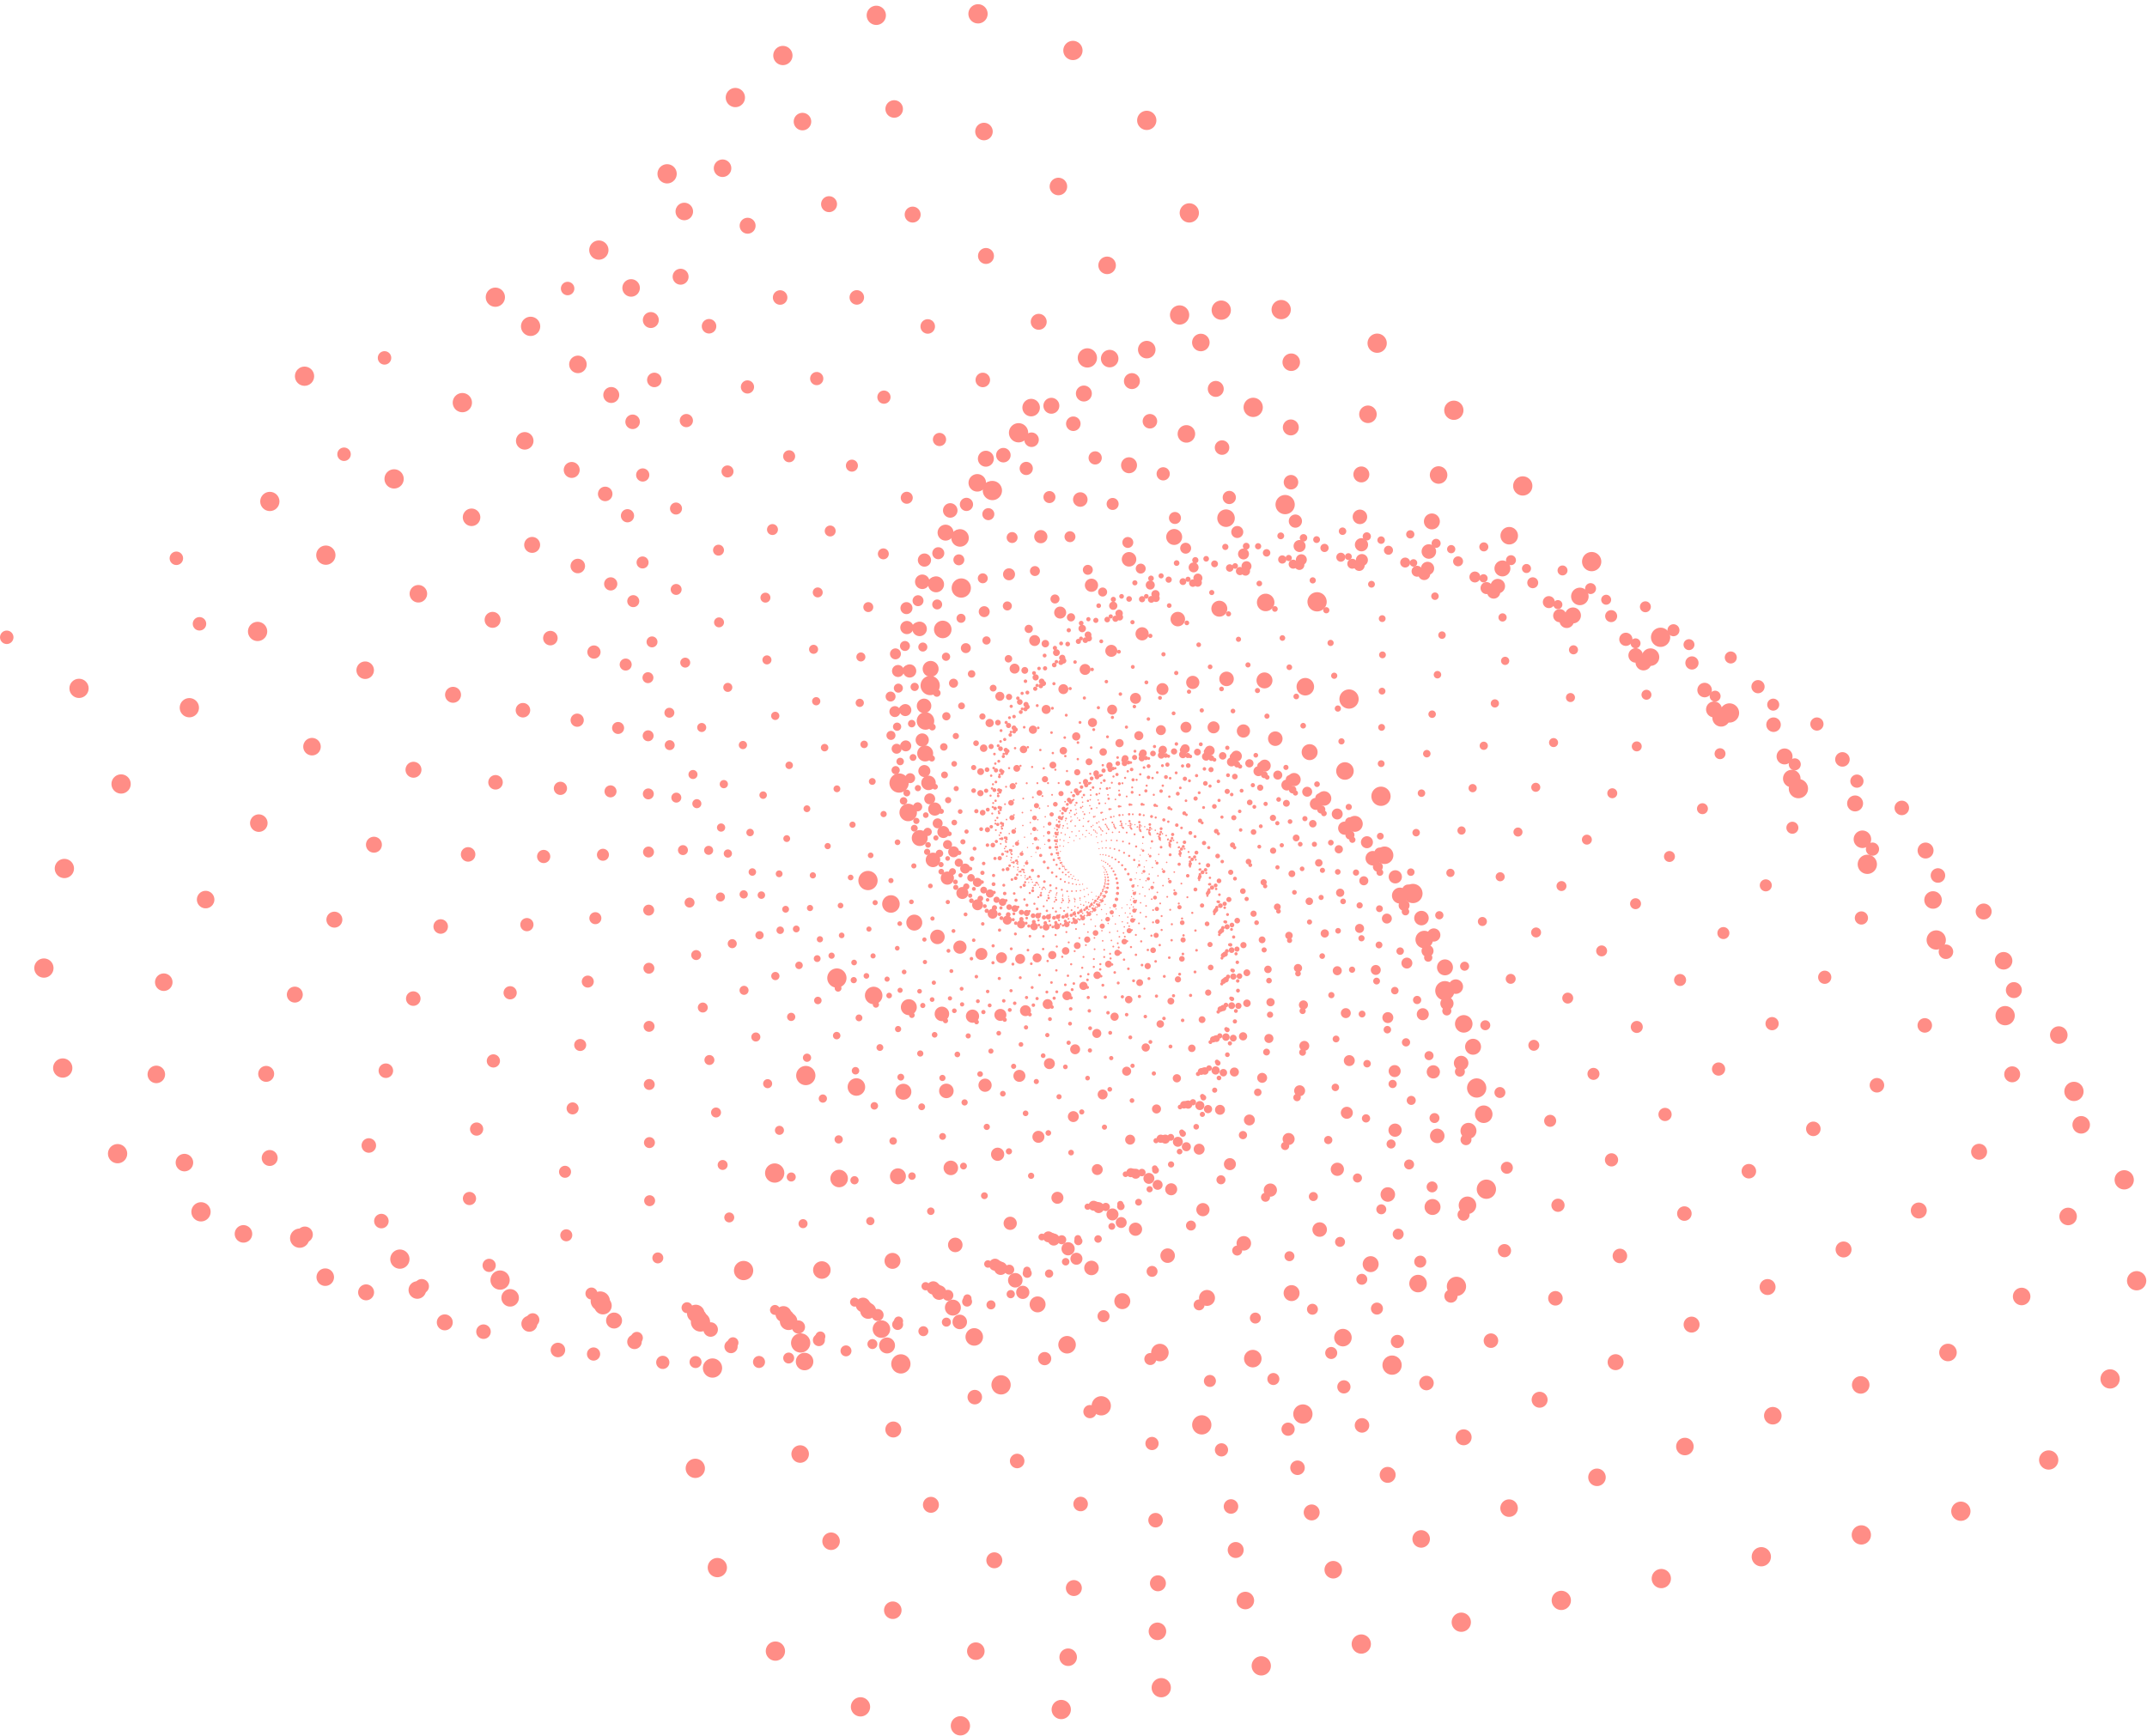
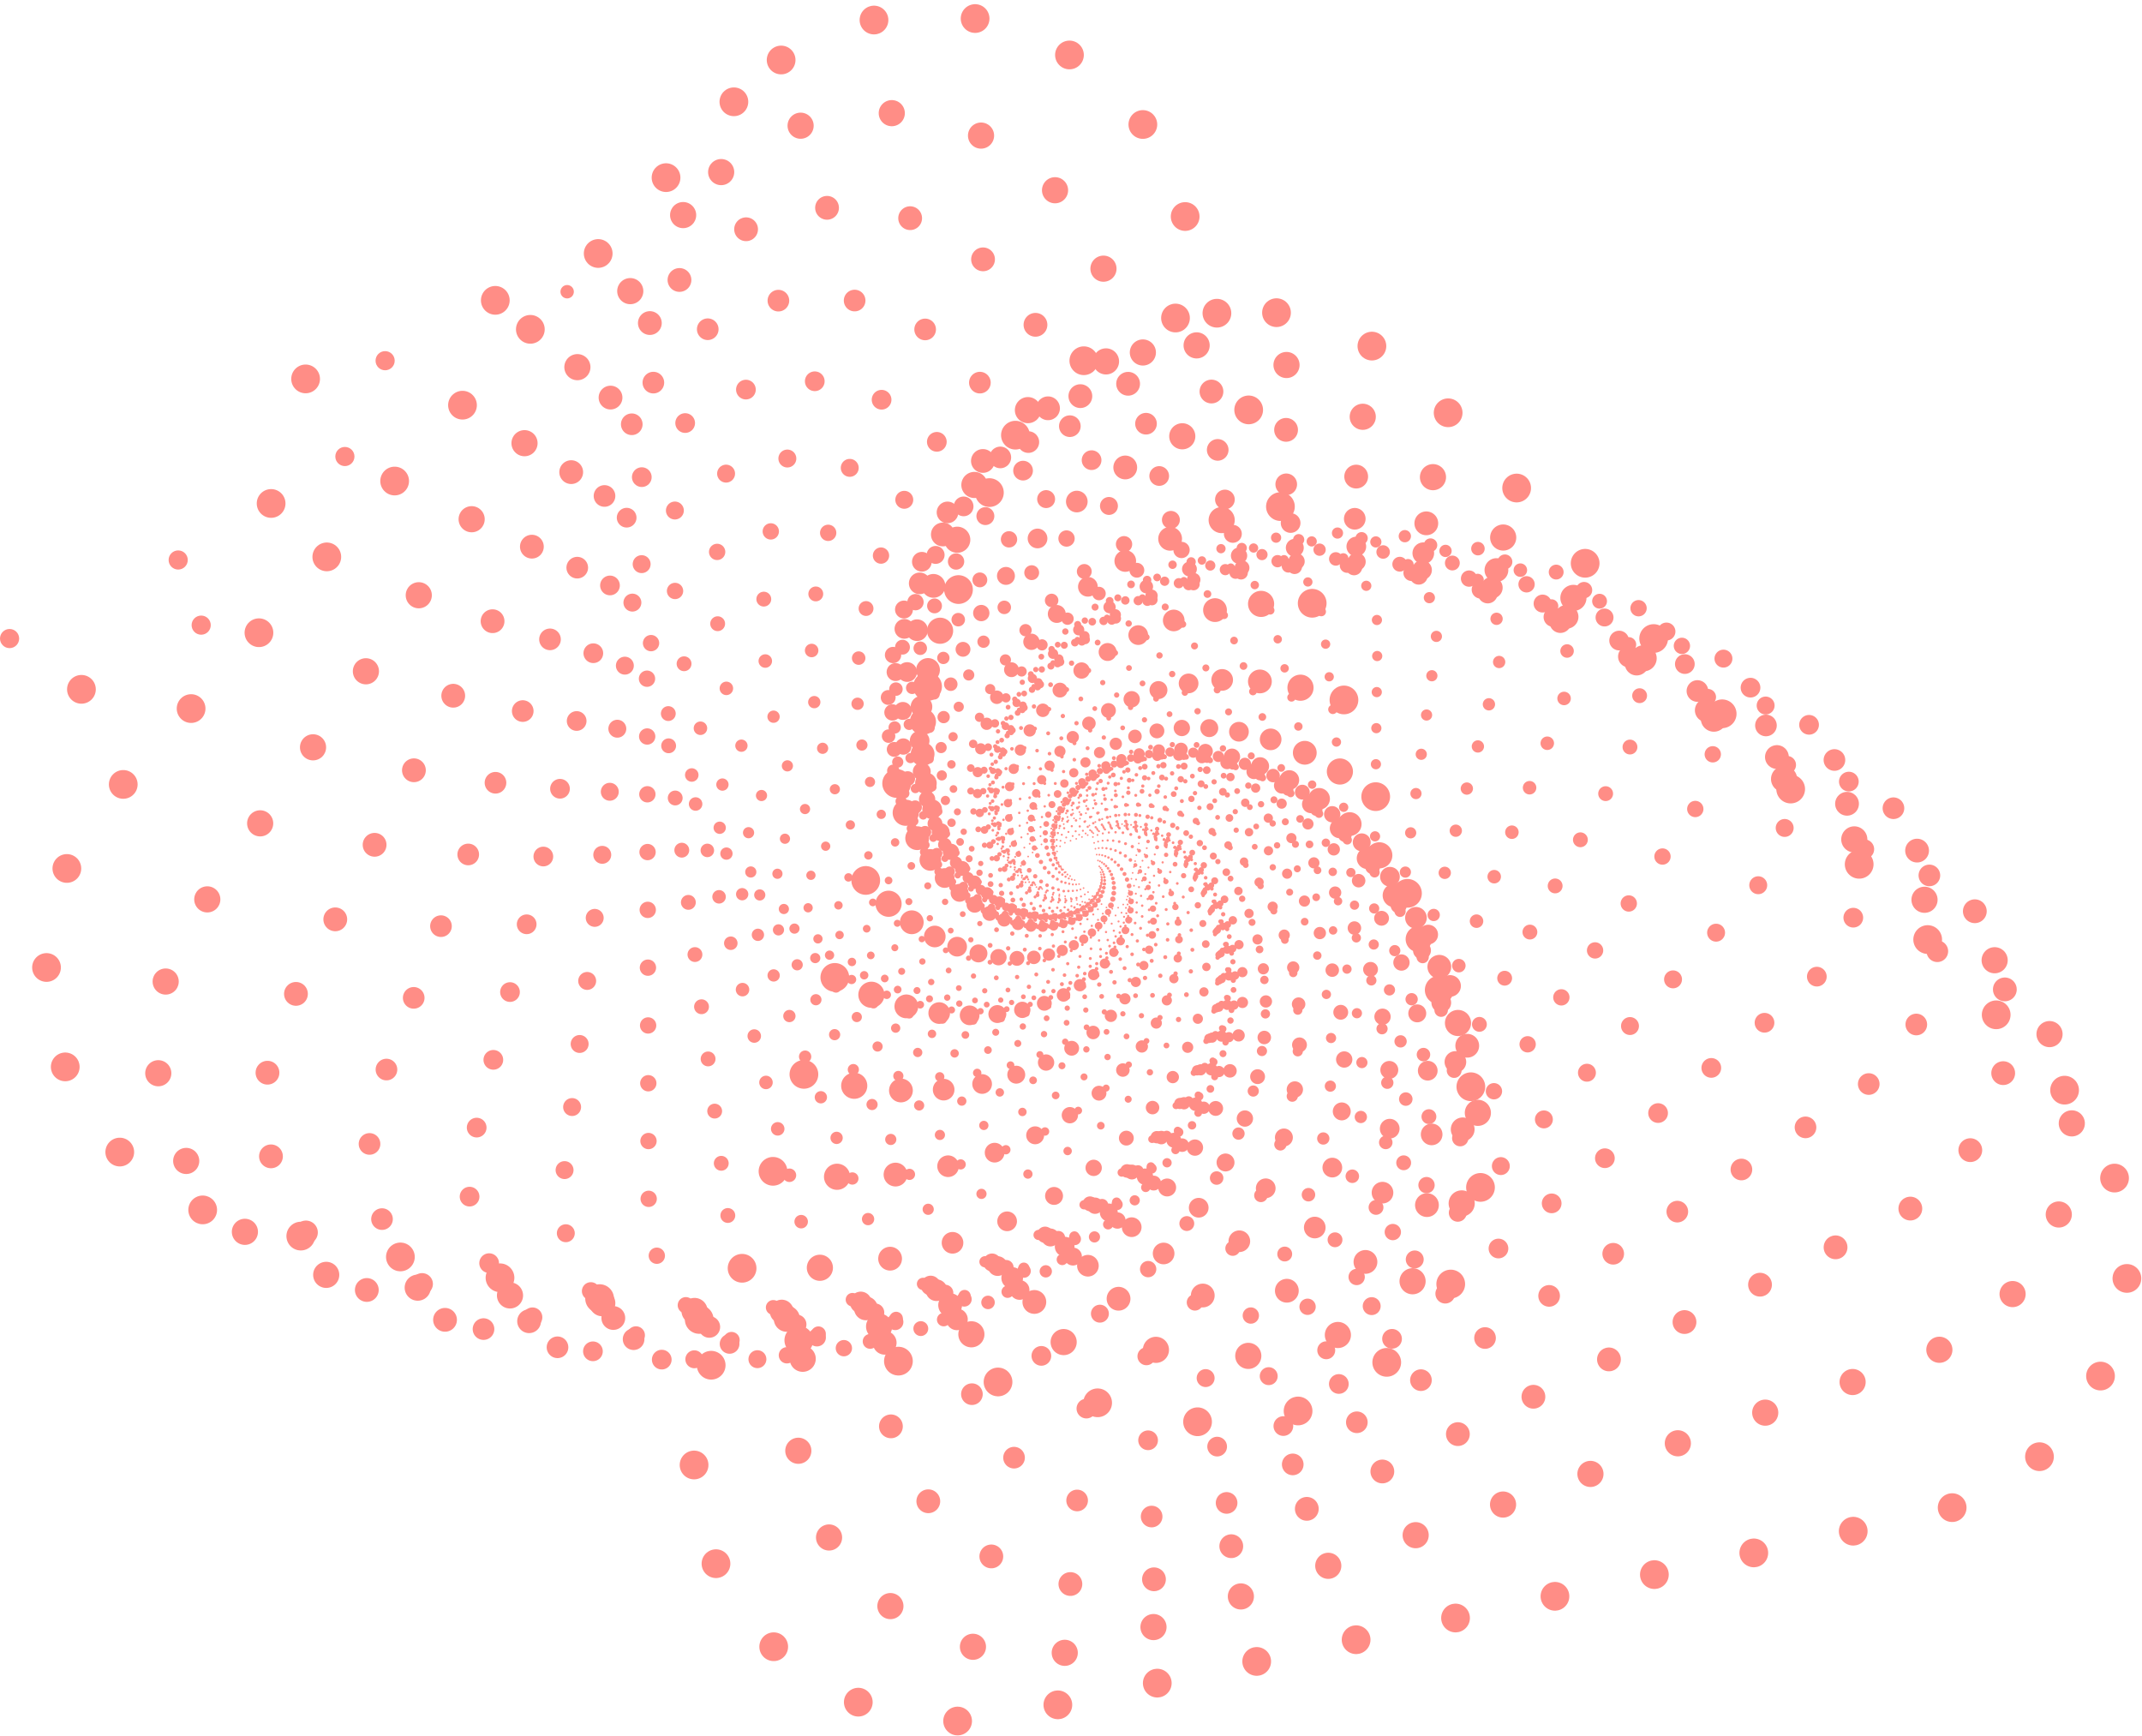
- <svg xmlns="http://www.w3.org/2000/svg" id="Layer_2" viewBox="0 0 1113.92 900.66">
+ <svg xmlns="http://www.w3.org/2000/svg" id="Layer_2" viewBox="0 0 1117.92 905.66">
  <defs>
    <style>
      .cls-1 {
-         stroke-dasharray: 0 17.13;
-         stroke-width: 3.22px;
+         stroke-dasharray: 0 33.14;
+         stroke-width: 9.36px;
      }

      .cls-1, .cls-2, .cls-3, .cls-4, .cls-5, .cls-6, .cls-7, .cls-8, .cls-9, .cls-10, .cls-11, .cls-12, .cls-13, .cls-14, .cls-15, .cls-16, .cls-17, .cls-18, .cls-19, .cls-20, .cls-21, .cls-22, .cls-23, .cls-24, .cls-25, .cls-26, .cls-27, .cls-28, .cls-29, .cls-30, .cls-31 {
        fill: none;
        stroke: #ff8d86;
        stroke-linecap: round;
        stroke-linejoin: round;
      }

      .cls-2 {
+         stroke-dasharray: 0 17.13;
+         stroke-width: 4.84px;
+       }
+ 
+       .cls-3 {
+         stroke-dasharray: 0 8.05;
+         stroke-width: 2.27px;
+       }
+ 
+       .cls-4 {
+         stroke-dasharray: 0 11.75;
+         stroke-width: 3.32px;
+       }
+ 
+       .cls-5 {
+         stroke-dasharray: 0 53.11;
+         stroke-width: 15px;
+       }
+ 
+       .cls-6 {
+         stroke-dasharray: 0 4.57;
+         stroke-width: 1.29px;
+       }
+ 
+       .cls-7 {
+         stroke-dasharray: 0 15.59;
+         stroke-width: 4.4px;
+       }
+ 
+       .cls-8 {
+         stroke-dasharray: 0 43.98;
+         stroke-width: 12.42px;
+       }
+ 
+       .cls-9 {
+         stroke-dasharray: 0 9.73;
+         stroke-width: 2.75px;
+       }
+ 
+       .cls-10 {
+         stroke-dasharray: 0 8.85;
+         stroke-width: 2.5px;
+       }
+ 
+       .cls-11 {
+         stroke-dasharray: 0 48.33;
+         stroke-width: 13.65px;
+       }
+ 
+       .cls-12 {
+         stroke-dasharray: 0 4.16;
+         stroke-width: 1.18px;
+       }
+ 
+       .cls-13 {
+         stroke-dasharray: 0 36.42;
+         stroke-width: 10.29px;
+       }
+ 
+       .cls-14 {
        stroke-dasharray: 0 10.69;
-         stroke-width: 2.01px;
-       }
- 
-       .cls-3 {
-         stroke-dasharray: 0 33.14;
-         stroke-width: 6.24px;
-       }
- 
-       .cls-4 {
-         stroke-dasharray: 0 53.11;
-         stroke-width: 10px;
-       }
- 
-       .cls-5 {
-         stroke-dasharray: 0 4.57;
-         stroke-width: .86px;
-       }
- 
-       .cls-6 {
-         stroke-dasharray: 0 15.59;
-         stroke-width: 2.93px;
-       }
- 
-       .cls-7 {
-         stroke-dasharray: 0 43.98;
-         stroke-width: 8.28px;
-       }
- 
-       .cls-8 {
-         stroke-dasharray: 0 6.67;
-         stroke-width: 1.26px;
-       }
- 
-       .cls-9 {
-         stroke-dasharray: 0 48.33;
-         stroke-width: 9.1px;
-       }
- 
-       .cls-10 {
-         stroke-dasharray: 0 4.16;
-         stroke-width: .78px;
-       }
- 
-       .cls-11 {
-         stroke-dasharray: 0 36.42;
-         stroke-width: 6.86px;
-       }
- 
-       .cls-12 {
-         stroke-dasharray: 0 9.73;
-         stroke-width: 1.83px;
-       }
- 
-       .cls-13 {
+         stroke-width: 3.02px;
+       }
+ 
+       .cls-15 {
+         stroke-dasharray: 0 7.33;
+         stroke-width: 2.07px;
+       }
+ 
+       .cls-16 {
        stroke-dasharray: 0 14.18;
-         stroke-width: 2.67px;
-       }
- 
-       .cls-14 {
+         stroke-width: 4.01px;
+       }
+ 
+       .cls-17 {
        stroke-dasharray: 0 5.52;
-         stroke-width: 1.04px;
-       }
- 
-       .cls-15 {
-         stroke-dasharray: 0 8.05;
-         stroke-width: 1.52px;
-       }
- 
-       .cls-16 {
+         stroke-width: 1.56px;
+       }
+ 
+       .cls-18 {
        stroke-dasharray: 0 5.03;
-         stroke-width: .95px;
-       }
- 
-       .cls-17 {
-         stroke-dasharray: 0 7.33;
-         stroke-width: 1.38px;
-       }
- 
-       .cls-18 {
+         stroke-width: 1.42px;
+       }
+ 
+       .cls-19 {
+         stroke-dasharray: 0 12.91;
+         stroke-width: 3.65px;
+       }
+ 
+       .cls-20 {
        stroke-dasharray: 0 30.16;
-         stroke-width: 5.68px;
-       }
- 
-       .cls-19 {
+         stroke-width: 8.52px;
+       }
+ 
+       .cls-21 {
        stroke-dasharray: 0 3.79;
-         stroke-width: .71px;
-       }
- 
-       .cls-20 {
-         stroke-dasharray: 0 12.91;
-         stroke-width: 2.43px;
-       }
- 
-       .cls-21 {
+         stroke-width: 1.07px;
+       }
+ 
+       .cls-22 {
        stroke-dasharray: 0 27.45;
-         stroke-width: 5.17px;
+         stroke-width: 7.75px;
      }

      .cls-32 {
        fill: #ff8d86;
      }

-       .cls-22 {
-         stroke-dasharray: 0 8.85;
-         stroke-width: 1.67px;
-       }
- 
      .cls-23 {
        stroke-dasharray: 0 22.73;
-         stroke-width: 4.28px;
+         stroke-width: 6.42px;
      }

      .cls-24 {
+         stroke-dasharray: 0 40.03;
+         stroke-width: 11.3px;
+       }
+ 
+       .cls-25 {
+         stroke-dasharray: 0 3.14;
+         stroke-width: .89px;
+       }
+ 
+       .cls-26 {
        stroke-dasharray: 0 3.45;
-         stroke-width: .65px;
-       }
- 
-       .cls-25 {
-         stroke-dasharray: 0 40.03;
-         stroke-width: 7.54px;
-       }
- 
-       .cls-26 {
-         stroke-dasharray: 0 3.14;
-         stroke-width: .59px;
+         stroke-width: .97px;
      }

      .cls-27 {
+         stroke-dasharray: 0 6.07;
+         stroke-width: 1.71px;
+       }
+ 
+       .cls-28 {
        stroke-dasharray: 0 24.98;
-         stroke-width: 4.7px;
-       }
- 
-       .cls-28 {
-         stroke-dasharray: 0 6.07;
-         stroke-width: 1.14px;
+         stroke-width: 7.05px;
      }

      .cls-29 {
        stroke-dasharray: 0 20.68;
-         stroke-width: 3.89px;
+         stroke-width: 5.84px;
      }

      .cls-30 {
-         stroke-dasharray: 0 11.75;
-         stroke-width: 2.21px;
+         stroke-dasharray: 0 18.82;
+         stroke-width: 5.32px;
      }

      .cls-31 {
-         stroke-dasharray: 0 18.82;
-         stroke-width: 3.54px;
+         stroke-dasharray: 0 6.67;
+         stroke-width: 1.88px;
      }
    </style>
  </defs>
  <g id="high_good">
    <g>
      <g>
        <g>
-           <path class="cls-26" d="M587.07,465.33l5.87-28.07c1.27-6.08-4.52-11.26-10.42-9.32l-27.25,8.95c-5.9,1.94-7.5,9.54-2.86,13.69l21.38,19.12c4.63,4.14,12.01,1.72,13.29-4.36Z" />
-           <path class="cls-26" d="M574.23,458.84l-6.12-28.02c-1.33-6.07-8.73-8.43-13.32-4.25l-21.21,19.31c-4.6,4.18-2.94,11.77,2.98,13.66l27.32,8.71c5.92,1.89,11.67-3.34,10.34-9.41Z" />
-         </g>
-         <g>
-           <path class="cls-24" d="M586.99,469.53l10.16-29.83c2.2-6.47-3.42-12.89-10.12-11.57l-30.92,6.11c-6.7,1.32-9.45,9.41-4.96,14.55l20.75,23.72c4.5,5.14,12.87,3.48,15.08-2.98Z" />
-           <path class="cls-24" d="M573.85,460.73l-2.92-31.38c-.63-6.8-8.39-10.37-13.96-6.42l-25.72,18.22c-5.57,3.95-4.78,12.45,1.42,15.3l28.64,13.16c6.21,2.85,13.17-2.08,12.54-8.88Z" />
-         </g>
-         <g>
-           <path class="cls-19" d="M586.33,474.11l15.08-31.18c3.27-6.76-2-14.52-9.49-13.97l-34.54,2.53c-7.49.55-11.57,8.99-7.35,15.2l19.46,28.65c4.22,6.21,13.57,5.52,16.84-1.23Z" />
-           <path class="cls-19" d="M573.18,462.75l1.02-34.62c.22-7.5-7.76-12.43-14.37-8.87l-30.49,16.43c-6.61,3.56-6.88,12.94-.5,16.88l29.47,18.19c6.39,3.94,14.65-.51,14.87-8.01Z" />
-         </g>
-         <g>
-           <path class="cls-10" d="M585.01,479.01l20.63-31.99c4.47-6.93-.24-16.1-8.48-16.51l-38.01-1.87c-8.24-.41-13.83,8.26-10.06,15.6l17.39,33.86c3.77,7.34,14.07,7.84,18.54.91Z" />
-           <path class="cls-10" d="M572.19,464.86l5.75-37.62c1.25-8.15-6.8-14.6-14.49-11.6l-35.46,13.83c-7.68,3-9.24,13.19-2.8,18.34l29.71,23.79c6.44,5.16,16.04,1.41,17.29-6.75Z" />
-         </g>
-         <g>
-           <path class="cls-5" d="M582.91,484.18l26.78-32.12c5.8-6.96,1.89-17.6-7.04-19.14l-41.21-7.13c-8.93-1.55-16.19,7.16-13.06,15.66l14.43,39.25c3.13,8.51,14.29,10.44,20.09,3.48Z" />
-           <path class="cls-5" d="M570.82,467.02l11.31-40.27c2.45-8.73-5.46-16.83-14.25-14.59l-40.52,10.34c-8.78,2.24-11.85,13.15-5.51,19.63l29.22,29.93c6.33,6.49,17.31,3.68,19.76-5.04Z" />
-         </g>
-         <g>
-           <path class="cls-16" d="M579.92,489.53l33.51-31.45c7.26-6.82,4.42-18.94-5.11-21.82l-43.99-13.3c-9.53-2.88-18.61,5.64-16.34,15.34l10.48,44.75c2.27,9.7,14.19,13.3,21.45,6.48Z" />
-           <path class="cls-16" d="M569.03,469.21l17.73-42.4c3.84-9.19-3.71-19.09-13.58-17.82l-45.59,5.85c-9.88,1.27-14.68,12.75-8.64,20.68l27.86,36.55c6.04,7.92,18.39,6.34,22.23-2.85Z" />
-         </g>
-         <g>
-           <path class="cls-14" d="M575.95,494.97l40.76-29.82c8.83-6.46,7.36-20.06-2.65-24.48l-46.2-20.39c-10.01-4.42-21.06,3.66-19.88,14.54l5.44,50.21c1.18,10.88,13.7,16.41,22.53,9.94Z" />
-           <path class="cls-14" d="M566.79,471.35l25.01-43.88c5.42-9.51-1.49-21.32-12.43-21.26l-50.5.28c-10.94.06-17.72,11.95-12.2,21.39l25.49,43.6c5.52,9.45,19.21,9.37,24.63-.14Z" />
-         </g>
-         <g>
-           <path class="cls-28" d="M570.89,500.38l48.45-27.06c10.5-5.86,10.71-20.9.39-27.06l-47.66-28.43c-10.33-6.16-23.46,1.17-23.63,13.2l-.79,55.49c-.17,12.03,12.74,19.73,23.24,13.86Z" />
-           <path class="cls-28" d="M564.07,473.38l33.16-44.51c7.19-9.65,1.24-23.45-10.71-24.85l-55.12-6.46c-11.95-1.4-20.93,10.66-16.17,21.7l21.97,50.97c4.76,11.05,19.69,12.8,26.88,3.15Z" />
-         </g>
-         <g>
-           <path class="cls-8" d="M564.64,505.59l56.47-23.03c12.24-4.99,14.49-21.36,4.04-29.46l-48.18-37.39c-10.44-8.1-25.74-1.87-27.54,11.23l-8.29,60.42c-1.8,13.09,11.25,23.22,23.49,18.23Z" />
-           <path class="cls-8" d="M560.82,475.23l42.13-44.1c9.13-9.56,4.49-25.41-8.35-28.54l-59.26-14.43c-12.84-3.13-24.25,8.82-20.54,21.51l17.13,58.53c3.71,12.68,19.77,16.59,28.89,7.04Z" />
-         </g>
-         <g>
-           <path class="cls-17" d="M557.13,510.44l64.68-17.55c14.02-3.8,18.66-21.36,8.36-31.59l-47.54-47.24c-10.3-10.24-27.82-5.48-31.54,8.56l-17.14,64.79c-3.71,14.04,9.17,26.84,23.18,23.03Z" />
-           <path class="cls-17" d="M557.03,476.82l51.85-42.46c11.24-9.2,8.3-27.12-5.29-32.25l-62.7-23.67c-13.59-5.13-27.63,6.37-25.28,20.71l10.85,66.14c2.35,14.33,19.34,20.75,30.57,11.54Z" />
-         </g>
-         <g>
-           <path class="cls-15" d="M548.29,514.73l72.9-10.48c15.8-2.27,23.21-20.79,13.35-33.34l-45.53-57.89c-9.87-12.55-29.61-9.71-35.55,5.11l-27.37,68.38c-5.93,14.82,6.4,30.5,22.2,28.23Z" />
-           <path class="cls-15" d="M552.68,478.04l62.24-39.37c13.49-8.53,12.68-28.47-1.45-35.88l-65.22-34.22c-14.13-7.42-30.99,3.25-30.35,19.2l2.97,73.59c.64,15.95,18.31,25.22,31.8,16.69Z" />
-         </g>
-         <g>
-           <path class="cls-22" d="M538.07,518.22l80.92-1.67c17.54-.36,28.1-19.57,19.02-34.58l-41.91-69.24c-9.08-15-31-14.55-39.46.82l-39.01,70.91c-8.45,15.37,2.9,34.12,20.43,33.76Z" />
-           <path class="cls-22" d="M547.78,478.79l73.16-34.61c15.86-7.5,17.65-29.35,3.22-39.33l-66.55-46.06c-14.42-9.98-34.24-.61-35.67,16.87l-6.61,80.66c-1.43,17.48,16.6,29.96,32.45,22.46Z" />
-         </g>
-         <g>
-           <path class="cls-12" d="M526.46,520.66l88.48,9.01c19.17,1.95,33.27-17.58,25.38-35.17l-36.44-81.13c-7.9-17.58-31.86-20.02-43.14-4.39l-52.04,72.12c-11.28,15.63-1.41,37.61,17.77,39.56Z" />
-           <path class="cls-12" d="M542.33,478.95l84.43-27.95c18.3-6.06,23.18-29.65,8.78-42.47l-66.42-59.15c-14.39-12.82-37.27-5.25-41.17,13.63l-18.01,87.09c-3.9,18.87,14.09,34.9,32.39,28.84Z" />
-         </g>
-         <g>
-           <path class="cls-2" d="M513.47,521.77l95.3,21.68c20.65,4.7,38.65-14.72,32.39-34.96l-28.88-93.37c-6.26-20.23-32.07-26.11-46.47-10.57l-66.42,71.69c-14.39,15.54-6.57,40.83,14.08,45.53Z" />
-           <path class="cls-2" d="M536.36,478.4l95.83-19.18c20.77-4.16,29.25-29.24,15.27-45.14l-64.52-73.41c-13.98-15.91-39.94-10.71-46.73,9.35l-31.31,92.58c-6.79,20.06,10.69,39.95,31.46,35.79Z" />
-         </g>
-         <g>
-           <path class="cls-30" d="M499.16,521.24l101.04,36.41c21.9,7.89,44.12-10.88,40.01-33.79l-18.99-105.71c-4.12-22.91-31.49-32.77-49.27-17.75l-82.05,69.3c-17.78,15.02-12.64,43.65,9.26,51.54Z" />
-           <path class="cls-30" d="M529.93,477l107.1-8.08c23.21-1.75,35.82-27.97,22.7-47.19l-60.55-88.71c-13.12-19.22-42.13-17.04-52.22,3.94l-46.55,96.79c-10.09,20.98,6.31,45.01,29.52,43.25Z" />
-         </g>
-         <g>
-           <path class="cls-20" d="M483.61,518.74l105.33,53.24c22.83,11.54,49.58-5.96,48.16-31.5l-6.56-117.84c-1.42-25.54-29.95-39.96-51.36-25.96l-98.77,64.6c-21.41,14-19.63,45.92,3.2,57.46Z" />
-           <path class="cls-20" d="M523.1,474.61l117.89,5.53c25.55,1.2,42.81-25.71,31.08-48.44l-54.16-104.86c-11.74-22.73-43.67-24.22-57.48-2.7l-63.74,99.33c-13.81,21.53.86,49.93,26.41,51.13Z" />
-         </g>
-         <g>
-           <path class="cls-13" d="M466.99,513.93l107.75,72.18c23.35,15.64,54.88.14,56.75-27.91l8.63-129.41c1.87-28.04-27.32-47.6-52.54-35.19l-116.39,57.23c-25.22,12.4-27.56,47.46-4.21,63.1Z" />
-           <path class="cls-13" d="M515.97,471.09l127.85,21.82c27.71,4.73,50.14-22.31,40.38-48.67l-45.03-121.63c-9.76-26.36-44.39-32.27-62.34-10.64l-82.82,99.81c-17.95,21.63-5.75,54.58,21.96,59.31Z" />
-         </g>
-         <g>
-           <path class="cls-6" d="M449.51,506.46l107.86,93.16c23.38,20.19,59.84,7.5,65.63-22.84l26.74-139.99c5.8-30.34-23.42-55.57-52.59-45.42l-134.61,46.83c-29.17,10.15-36.42,48.07-13.04,68.26Z" />
-           <path class="cls-6" d="M508.66,466.29l136.52,40.92c29.59,8.87,57.68-17.62,50.56-47.67l-32.82-138.69c-7.11-30.06-44.1-41.14-66.57-19.95l-103.7,97.77c-22.47,21.19-13.58,58.76,16,67.63Z" />
-         </g>
-         <g>
-           <path class="cls-1" d="M431.44,495.97l105.17,116.05c22.79,25.15,64.26,16.2,74.65-16.12l47.92-149.11c10.38-32.31-18.11-63.75-51.28-56.59l-153.09,33.06c-33.18,7.16-46.16,47.56-23.36,72.7Z" />
-           <path class="cls-1" d="M501.34,460.08l143.42,62.92c31.08,13.63,65.27-11.49,61.53-45.23l-17.23-155.67c-3.73-33.73-42.59-50.78-69.93-30.68l-126.2,92.75c-27.35,20.1-22.68,62.27,8.4,75.9Z" />
-         </g>
-         <g>
-           <path class="cls-31" d="M413.13,482.11l99.17,140.66c21.49,30.48,67.92,26.27,83.58-7.58l72.23-156.21c15.65-33.85-11.21-71.96-48.36-68.59l-171.4,15.55c-37.15,3.37-56.71,45.69-35.22,76.17Z" />
-           <path class="cls-31" d="M494.18,452.33l148.01,87.83c32.08,19.03,72.73-3.79,73.17-41.09l2.06-172.09c.45-37.29-39.65-61.09-72.17-42.83l-150.07,84.26c-32.52,18.26-33.08,64.88-1,83.91Z" />
-         </g>
-         <g>
-           <path class="cls-29" d="M395.02,464.54l89.33,166.7c19.36,36.13,70.57,37.75,92.17,2.92l99.71-160.71c21.61-34.83-2.59-79.99-43.56-81.29l-189.03-5.99c-40.97-1.3-67.98,42.24-48.62,78.36Z" />
-           <path class="cls-29" d="M487.42,442.91l149.67,115.62c32.44,25.06,79.83,5.6,85.31-35.01l25.29-187.43c5.48-40.62-35.06-71.94-72.98-56.38l-174.97,71.81c-37.92,15.56-44.77,66.34-12.33,91.39Z" />
-         </g>
-         <g>
-           <path class="cls-23" d="M377.63,442.96l75.1,193.79c16.28,42,71.91,50.62,100.14,15.53l130.27-161.94c28.23-35.09,7.89-87.59-36.62-94.49l-205.38-31.85c-44.51-6.9-79.8,36.96-63.52,78.96Z" />
-           <path class="cls-23" d="M481.3,431.73l147.77,146.15c32.02,31.67,86.32,16.8,97.74-26.77l52.69-201.04c11.42-43.57-28.61-83.16-72.05-71.26l-200.45,54.89c-43.44,11.9-57.71,66.36-25.69,98.03Z" />
-         </g>
-         <g>
-           <path class="cls-27" d="M361.54,417.08l55.97,221.43c12.13,47.99,71.65,64.85,107.15,30.35l163.78-159.18c35.49-34.5,20.33-94.48-27.29-107.97l-219.74-62.25c-47.62-13.49-91.99,29.63-79.86,77.62Z" />
-           <path class="cls-27" d="M476.12,418.72l141.6,179.2c30.69,38.83,91.9,29.89,110.19-16.1l84.39-212.22c18.29-45.99-20.07-94.53-69.04-87.38l-225.99,33.03c-48.97,7.16-71.84,64.65-41.15,103.48Z" />
-         </g>
-         <g>
-           <path class="cls-21" d="M347.46,386.71l31.39,249.01c6.8,53.96,69.47,80.33,112.8,47.45l199.95-151.69c43.33-32.87,34.83-100.33-15.3-121.42l-231.34-97.32c-50.13-21.09-104.3,20-97.5,73.96Z" />
-           <path class="cls-21" d="M472.21,403.84l130.44,214.42c28.27,46.47,96.24,44.91,122.34-2.81l120.47-220.17c26.11-47.71-9.23-105.8-63.6-104.55l-250.91,5.76c-54.38,1.25-87.01,60.89-58.74,107.36Z" />
-         </g>
-         <g>
-           <path class="cls-18" d="M336.17,351.69l.89,275.8c.19,59.77,65.01,96.92,116.68,66.86l238.4-138.67c51.66-30.05,51.42-104.76-.43-134.48l-239.29-137.13c-51.86-29.72-116.44,7.85-116.25,67.61Z" />
-           <path class="cls-18" d="M469.94,387.09l113.56,251.33c24.61,54.47,98.95,61.87,133.82,13.32l160.88-224.01c34.87-48.55,4.1-116.63-55.37-122.55l-274.44-27.32c-59.47-5.92-103.06,54.76-78.45,109.23Z" />
-         </g>
-         <g>
-           <path class="cls-3" d="M328.55,311.98l-35.97,300.93c-7.79,65.22,57.93,114.41,118.31,88.56l278.6-119.32c60.38-25.86,70.12-107.38,17.54-146.74l-242.63-181.61c-52.58-39.36-128.05-7.04-135.85,58.18Z" />
-           <path class="cls-3" d="M469.71,368.51l90.2,289.34c19.55,62.7,99.64,80.73,144.17,32.45l205.48-222.79c44.53-48.28,20.09-126.66-43.98-141.08l-295.68-66.55c-64.08-14.42-119.74,45.93-100.19,108.63Z" />
-         </g>
-         <g>
-           <path class="cls-11" d="M325.55,267.66l-79.53,323.41c-17.24,70.09,47.86,132.55,117.18,112.43l319.85-92.83c69.32-20.12,90.86-107.73,38.78-157.7l-240.32-230.58c-52.08-49.97-138.72-24.82-155.96,45.26Z" />
-           <path class="cls-11" d="M471.95,348.21l59.63,327.67c12.92,71.01,97.87,101.4,152.9,54.7l253.95-215.48c55.03-46.7,38.88-135.46-29.08-159.77l-313.58-112.19c-67.96-24.31-136.75,34.06-123.83,105.07Z" />
-         </g>
-         <g>
-           <path class="cls-25" d="M328.22,218.91l-130.06,342.1c-28.19,74.14,34.45,150.98,112.75,138.32l361.3-58.42c78.3-12.66,113.53-105.33,63.42-166.81l-231.24-283.68c-50.11-61.48-147.98-45.65-176.17,28.48Z" />
-           <path class="cls-25" d="M477.11,326.37l21.16,365.38c4.59,79.18,93.17,123.71,159.45,80.14l305.84-201.01c66.28-43.56,60.55-142.54-10.32-178.16l-327.01-164.36c-70.87-35.62-153.72,18.83-149.13,98.01Z" />
-         </g>
-         <g>
-           <path class="cls-7" d="M337.66,166.09l-187.67,355.71c-40.67,77.09,17.36,169.29,104.46,165.97l401.89-15.33c87.1-3.32,137.93-99.68,91.51-173.45l-214.22-340.38c-46.42-73.77-155.29-69.61-195.96,7.47Z" />
-           <path class="cls-7" d="M485.66,303.25l-25.85,401.35c-5.6,86.98,85.05,147.4,163.18,108.77l360.51-178.29c78.13-38.64,85.13-147.36,12.61-195.7l-334.66-223.06c-72.52-48.34-170.18-.04-175.78,86.93Z" />
-         </g>
-         <g>
-           <path class="cls-9" d="M355.03,109.75L102.69,472.6c-54.68,78.63-3.74,186.98,91.7,195.02l440.4,37.1c95.44,8.04,163.79-90.25,123.04-176.93l-188.07-399.95c-40.76-86.67-160.06-96.72-214.74-18.09Z" />
-           <path class="cls-9" d="M498.09,279.17l-81.95,434.3c-17.76,94.12,73.03,172.17,163.41,140.49l417.09-146.18c90.39-31.68,112.59-149.33,39.96-211.76l-335.14-288.12c-72.63-62.44-185.61-22.84-203.37,71.28Z" />
-         </g>
-         <g>
-           <path class="cls-4" d="M381.52,50.62L57.7,412.59c-70.17,78.44-29.12,203.44,73.9,224.99l475.38,99.45c103.02,21.55,190.74-76.5,157.89-176.5l-151.57-461.42C580.47-.88,451.69-27.82,381.52,50.62Z" />
-           <path class="cls-4" d="M514.87,254.57l-147.54,462.72c-31.97,100.28,56.59,197.56,159.42,175.11l474.5-103.58c102.83-22.45,142.8-147.79,71.94-225.62l-326.95-359.13c-70.86-77.83-199.39-49.77-231.37,50.51Z" />
+           <path class="cls-25" d="M588.57,467.83l5.87-28.07c1.27-6.08-4.52-11.26-10.42-9.32l-27.25,8.95c-5.9,1.94-7.5,9.54-2.86,13.69l21.38,19.12c4.63,4.14,12.01,1.72,13.29-4.36Z" />
+           <path class="cls-25" d="M575.73,461.34l-6.12-28.02c-1.33-6.07-8.73-8.43-13.32-4.25l-21.21,19.31c-4.6,4.18-2.94,11.77,2.98,13.66l27.32,8.71c5.92,1.89,11.67-3.34,10.34-9.41Z" />
+         </g>
+         <g>
+           <path class="cls-26" d="M588.49,472.03l10.16-29.83c2.2-6.47-3.42-12.89-10.12-11.57l-30.92,6.11c-6.7,1.32-9.45,9.41-4.96,14.55l20.75,23.72c4.5,5.14,12.87,3.48,15.08-2.98Z" />
+           <path class="cls-26" d="M575.35,463.23l-2.92-31.38c-.63-6.8-8.39-10.37-13.96-6.42l-25.72,18.22c-5.57,3.95-4.78,12.45,1.42,15.3l28.64,13.16c6.21,2.85,13.17-2.08,12.54-8.88Z" />
+         </g>
+         <g>
+           <path class="cls-21" d="M587.83,476.61l15.08-31.18c3.27-6.76-2-14.52-9.49-13.97l-34.54,2.53c-7.49.55-11.57,8.99-7.35,15.2l19.46,28.65c4.22,6.21,13.57,5.52,16.84-1.23Z" />
+           <path class="cls-21" d="M574.68,465.25l1.02-34.62c.22-7.5-7.76-12.43-14.37-8.87l-30.49,16.43c-6.61,3.56-6.88,12.94-.5,16.88l29.47,18.19c6.39,3.94,14.65-.51,14.87-8.01Z" />
+         </g>
+         <g>
+           <path class="cls-12" d="M586.51,481.51l20.63-31.99c4.47-6.93-.24-16.1-8.48-16.51l-38.01-1.87c-8.24-.41-13.83,8.26-10.06,15.6l17.39,33.86c3.77,7.34,14.07,7.84,18.54.91Z" />
+           <path class="cls-12" d="M573.69,467.36l5.75-37.62c1.25-8.15-6.8-14.6-14.49-11.6l-35.46,13.83c-7.68,3-9.24,13.19-2.8,18.34l29.71,23.79c6.44,5.16,16.04,1.41,17.29-6.75Z" />
+         </g>
+         <g>
+           <path class="cls-6" d="M584.41,486.68l26.78-32.12c5.8-6.96,1.89-17.6-7.04-19.14l-41.21-7.13c-8.93-1.55-16.19,7.16-13.06,15.66l14.43,39.25c3.13,8.51,14.29,10.44,20.09,3.48Z" />
+           <path class="cls-6" d="M572.32,469.52l11.31-40.27c2.45-8.73-5.46-16.83-14.25-14.59l-40.52,10.34c-8.78,2.24-11.85,13.15-5.51,19.63l29.22,29.93c6.33,6.49,17.31,3.68,19.76-5.04Z" />
+         </g>
+         <g>
+           <path class="cls-18" d="M581.42,492.03l33.51-31.45c7.26-6.82,4.42-18.94-5.11-21.82l-43.99-13.3c-9.53-2.88-18.61,5.64-16.34,15.34l10.48,44.75c2.27,9.7,14.19,13.3,21.45,6.48Z" />
+           <path class="cls-18" d="M570.53,471.71l17.73-42.4c3.84-9.19-3.71-19.09-13.58-17.82l-45.59,5.85c-9.88,1.27-14.68,12.75-8.64,20.68l27.86,36.55c6.04,7.92,18.39,6.34,22.23-2.85Z" />
+         </g>
+         <g>
+           <path class="cls-17" d="M577.45,497.47l40.76-29.82c8.83-6.46,7.36-20.06-2.65-24.48l-46.2-20.39c-10.01-4.42-21.06,3.66-19.88,14.54l5.44,50.21c1.18,10.88,13.7,16.41,22.53,9.94Z" />
+           <path class="cls-17" d="M568.29,473.85l25.01-43.88c5.42-9.51-1.49-21.32-12.43-21.26l-50.5.28c-10.94.06-17.72,11.95-12.2,21.39l25.49,43.6c5.52,9.45,19.21,9.37,24.63-.14Z" />
+         </g>
+         <g>
+           <path class="cls-27" d="M572.39,502.88l48.45-27.06c10.5-5.86,10.71-20.9.39-27.06l-47.66-28.43c-10.33-6.16-23.46,1.17-23.63,13.2l-.79,55.49c-.17,12.03,12.74,19.73,23.24,13.86Z" />
+           <path class="cls-27" d="M565.57,475.88l33.16-44.51c7.19-9.65,1.24-23.45-10.71-24.85l-55.12-6.46c-11.95-1.4-20.93,10.66-16.17,21.7l21.97,50.97c4.76,11.05,19.69,12.8,26.88,3.15Z" />
+         </g>
+         <g>
+           <path class="cls-31" d="M566.14,508.09l56.47-23.03c12.24-4.99,14.49-21.36,4.04-29.46l-48.18-37.39c-10.44-8.1-25.74-1.87-27.54,11.23l-8.29,60.42c-1.8,13.09,11.25,23.22,23.49,18.23Z" />
+           <path class="cls-31" d="M562.32,477.73l42.13-44.1c9.13-9.56,4.49-25.41-8.35-28.54l-59.26-14.43c-12.84-3.13-24.25,8.82-20.54,21.51l17.13,58.53c3.71,12.68,19.77,16.59,28.89,7.04Z" />
+         </g>
+         <g>
+           <path class="cls-15" d="M558.63,512.94l64.68-17.55c14.02-3.8,18.66-21.36,8.36-31.59l-47.54-47.24c-10.3-10.24-27.82-5.48-31.54,8.56l-17.14,64.79c-3.71,14.04,9.17,26.84,23.18,23.03Z" />
+           <path class="cls-15" d="M558.53,479.32l51.85-42.46c11.24-9.2,8.3-27.12-5.29-32.25l-62.7-23.67c-13.59-5.13-27.63,6.37-25.28,20.71l10.85,66.14c2.35,14.33,19.34,20.75,30.57,11.54Z" />
+         </g>
+         <g>
+           <path class="cls-3" d="M549.79,517.23l72.9-10.48c15.8-2.27,23.21-20.79,13.35-33.34l-45.53-57.89c-9.87-12.55-29.61-9.71-35.55,5.11l-27.37,68.38c-5.93,14.82,6.4,30.5,22.2,28.23Z" />
+           <path class="cls-3" d="M554.18,480.54l62.24-39.37c13.49-8.53,12.68-28.47-1.45-35.88l-65.22-34.22c-14.13-7.42-30.99,3.25-30.35,19.2l2.97,73.59c.64,15.95,18.31,25.22,31.8,16.69Z" />
+         </g>
+         <g>
+           <path class="cls-10" d="M539.57,520.72l80.92-1.67c17.54-.36,28.1-19.57,19.02-34.58l-41.91-69.24c-9.08-15-31-14.55-39.46.82l-39.01,70.91c-8.45,15.37,2.9,34.12,20.43,33.76Z" />
+           <path class="cls-10" d="M549.28,481.29l73.16-34.61c15.86-7.5,17.65-29.35,3.22-39.33l-66.55-46.06c-14.42-9.98-34.24-.61-35.67,16.87l-6.61,80.66c-1.43,17.48,16.6,29.96,32.45,22.46Z" />
+         </g>
+         <g>
+           <path class="cls-9" d="M527.96,523.16l88.48,9.01c19.17,1.95,33.27-17.58,25.38-35.17l-36.44-81.13c-7.9-17.58-31.86-20.02-43.14-4.39l-52.04,72.12c-11.28,15.63-1.41,37.61,17.77,39.56Z" />
+           <path class="cls-9" d="M543.83,481.45l84.43-27.95c18.3-6.06,23.18-29.65,8.78-42.47l-66.42-59.15c-14.39-12.82-37.27-5.25-41.17,13.63l-18.01,87.09c-3.9,18.87,14.09,34.9,32.39,28.84Z" />
+         </g>
+         <g>
+           <path class="cls-14" d="M514.97,524.27l95.3,21.68c20.65,4.7,38.65-14.72,32.39-34.96l-28.88-93.37c-6.26-20.23-32.07-26.11-46.47-10.57l-66.42,71.69c-14.39,15.54-6.57,40.83,14.08,45.53Z" />
+           <path class="cls-14" d="M537.86,480.9l95.83-19.18c20.77-4.16,29.25-29.24,15.27-45.14l-64.52-73.41c-13.98-15.91-39.94-10.71-46.73,9.35l-31.31,92.58c-6.79,20.06,10.69,39.95,31.46,35.79Z" />
+         </g>
+         <g>
+           <path class="cls-4" d="M500.66,523.74l101.04,36.41c21.9,7.89,44.12-10.88,40.01-33.79l-18.99-105.71c-4.12-22.91-31.49-32.77-49.27-17.75l-82.05,69.3c-17.78,15.02-12.64,43.65,9.26,51.54Z" />
+           <path class="cls-4" d="M531.43,479.5l107.1-8.08c23.21-1.75,35.82-27.97,22.7-47.19l-60.55-88.71c-13.12-19.22-42.13-17.04-52.22,3.94l-46.55,96.79c-10.09,20.98,6.31,45.01,29.52,43.25Z" />
+         </g>
+         <g>
+           <path class="cls-19" d="M485.11,521.24l105.33,53.24c22.83,11.54,49.58-5.96,48.16-31.5l-6.56-117.84c-1.42-25.54-29.95-39.96-51.36-25.96l-98.77,64.6c-21.41,14-19.63,45.92,3.2,57.46Z" />
+           <path class="cls-19" d="M524.6,477.11l117.89,5.53c25.55,1.2,42.81-25.71,31.08-48.44l-54.16-104.86c-11.74-22.73-43.67-24.22-57.48-2.7l-63.74,99.33c-13.81,21.53.86,49.93,26.41,51.13Z" />
+         </g>
+         <g>
+           <path class="cls-16" d="M468.49,516.43l107.75,72.18c23.35,15.64,54.88.14,56.75-27.91l8.63-129.41c1.87-28.04-27.32-47.6-52.54-35.19l-116.39,57.23c-25.22,12.4-27.56,47.46-4.21,63.1Z" />
+           <path class="cls-16" d="M517.47,473.59l127.85,21.82c27.71,4.73,50.14-22.31,40.38-48.67l-45.03-121.63c-9.76-26.36-44.39-32.27-62.34-10.64l-82.82,99.81c-17.95,21.63-5.75,54.58,21.96,59.31Z" />
+         </g>
+         <g>
+           <path class="cls-7" d="M451.01,508.96l107.86,93.16c23.38,20.19,59.84,7.5,65.63-22.84l26.74-139.99c5.8-30.34-23.42-55.57-52.59-45.42l-134.61,46.83c-29.17,10.15-36.42,48.07-13.04,68.26Z" />
+           <path class="cls-7" d="M510.16,468.79l136.52,40.92c29.59,8.87,57.68-17.62,50.56-47.67l-32.82-138.69c-7.11-30.06-44.1-41.14-66.57-19.95l-103.7,97.77c-22.47,21.19-13.58,58.76,16,67.63Z" />
+         </g>
+         <g>
+           <path class="cls-2" d="M432.94,498.47l105.17,116.05c22.79,25.15,64.26,16.2,74.65-16.12l47.92-149.11c10.38-32.31-18.11-63.75-51.28-56.59l-153.09,33.06c-33.18,7.16-46.16,47.56-23.36,72.7Z" />
+           <path class="cls-2" d="M502.84,462.58l143.42,62.92c31.08,13.63,65.27-11.49,61.53-45.23l-17.23-155.67c-3.73-33.73-42.59-50.78-69.93-30.68l-126.2,92.75c-27.35,20.1-22.68,62.27,8.4,75.9Z" />
+         </g>
+         <g>
+           <path class="cls-30" d="M414.63,484.61l99.17,140.66c21.49,30.48,67.92,26.27,83.58-7.58l72.23-156.21c15.65-33.85-11.21-71.96-48.36-68.59l-171.4,15.55c-37.15,3.37-56.71,45.69-35.22,76.17Z" />
+           <path class="cls-30" d="M495.68,454.83l148.01,87.83c32.08,19.03,72.73-3.79,73.17-41.09l2.06-172.09c.45-37.29-39.65-61.09-72.17-42.83l-150.07,84.26c-32.52,18.26-33.08,64.88-1,83.91Z" />
+         </g>
+         <g>
+           <path class="cls-29" d="M396.52,467.04l89.33,166.7c19.36,36.13,70.57,37.75,92.17,2.92l99.71-160.71c21.61-34.83-2.59-79.99-43.56-81.29l-189.03-5.99c-40.97-1.3-67.98,42.24-48.62,78.36Z" />
+           <path class="cls-29" d="M488.92,445.41l149.67,115.62c32.44,25.06,79.83,5.6,85.31-35.01l25.29-187.43c5.48-40.62-35.06-71.94-72.98-56.38l-174.97,71.81c-37.92,15.56-44.77,66.34-12.33,91.39Z" />
+         </g>
+         <g>
+           <path class="cls-23" d="M379.13,445.46l75.1,193.79c16.28,42,71.91,50.62,100.14,15.53l130.27-161.94c28.23-35.09,7.89-87.59-36.62-94.49l-205.38-31.85c-44.51-6.9-79.8,36.96-63.52,78.96Z" />
+           <path class="cls-23" d="M482.8,434.23l147.77,146.15c32.02,31.67,86.32,16.8,97.74-26.77l52.69-201.04c11.42-43.57-28.61-83.16-72.05-71.26l-200.45,54.89c-43.44,11.9-57.71,66.36-25.69,98.03Z" />
+         </g>
+         <g>
+           <path class="cls-28" d="M363.04,419.58l55.97,221.43c12.13,47.99,71.65,64.85,107.15,30.35l163.78-159.18c35.49-34.5,20.33-94.48-27.29-107.97l-219.74-62.25c-47.62-13.49-91.99,29.63-79.86,77.62Z" />
+           <path class="cls-28" d="M477.62,421.22l141.6,179.2c30.69,38.83,91.9,29.89,110.19-16.1l84.39-212.22c18.29-45.99-20.07-94.53-69.04-87.38l-225.99,33.03c-48.97,7.16-71.84,64.65-41.15,103.48Z" />
+         </g>
+         <g>
+           <path class="cls-22" d="M348.96,389.21l31.39,249.01c6.8,53.96,69.47,80.33,112.8,47.45l199.95-151.69c43.33-32.87,34.83-100.33-15.3-121.42l-231.34-97.32c-50.13-21.09-104.3,20-97.5,73.96Z" />
+           <path class="cls-22" d="M473.71,406.34l130.44,214.42c28.27,46.47,96.24,44.91,122.34-2.81l120.47-220.17c26.11-47.71-9.23-105.8-63.6-104.55l-250.91,5.76c-54.38,1.25-87.01,60.89-58.74,107.36Z" />
+         </g>
+         <g>
+           <path class="cls-20" d="M337.67,354.19l.89,275.8c.19,59.77,65.01,96.92,116.68,66.86l238.4-138.67c51.66-30.05,51.42-104.76-.43-134.48l-239.29-137.13c-51.86-29.72-116.44,7.85-116.25,67.61Z" />
+           <path class="cls-20" d="M471.44,389.59l113.56,251.33c24.61,54.47,98.95,61.87,133.82,13.32l160.88-224.01c34.87-48.55,4.1-116.63-55.37-122.55l-274.44-27.32c-59.47-5.92-103.06,54.76-78.45,109.23Z" />
+         </g>
+         <g>
+           <path class="cls-1" d="M330.05,314.48l-35.97,300.93c-7.79,65.22,57.93,114.41,118.31,88.56l278.6-119.32c60.38-25.86,70.12-107.38,17.54-146.74l-242.63-181.61c-52.58-39.36-128.05-7.04-135.85,58.18Z" />
+           <path class="cls-1" d="M471.21,371.01l90.2,289.34c19.55,62.7,99.64,80.73,144.17,32.45l205.48-222.79c44.53-48.28,20.09-126.66-43.98-141.08l-295.68-66.55c-64.08-14.42-119.74,45.93-100.19,108.63Z" />
+         </g>
+         <g>
+           <path class="cls-13" d="M327.05,270.16l-79.53,323.41c-17.24,70.09,47.86,132.55,117.18,112.43l319.85-92.83c69.32-20.12,90.86-107.73,38.78-157.7l-240.32-230.58c-52.08-49.97-138.72-24.82-155.96,45.26Z" />
+           <path class="cls-13" d="M473.45,350.71l59.63,327.67c12.92,71.01,97.87,101.4,152.9,54.7l253.95-215.48c55.03-46.7,38.88-135.46-29.08-159.77l-313.58-112.19c-67.96-24.31-136.75,34.06-123.83,105.07Z" />
+         </g>
+         <g>
+           <path class="cls-24" d="M329.72,221.41l-130.06,342.1c-28.19,74.14,34.45,150.98,112.75,138.32l361.3-58.42c78.3-12.66,113.53-105.33,63.42-166.81l-231.24-283.68c-50.11-61.48-147.98-45.65-176.17,28.48Z" />
+           <path class="cls-24" d="M478.61,328.87l21.16,365.38c4.59,79.18,93.17,123.71,159.45,80.14l305.84-201.01c66.28-43.56,60.55-142.54-10.32-178.16l-327.01-164.36c-70.87-35.62-153.72,18.83-149.13,98.01Z" />
+         </g>
+         <g>
+           <path class="cls-8" d="M339.16,168.59l-187.67,355.71c-40.67,77.09,17.36,169.29,104.46,165.97l401.89-15.33c87.1-3.32,137.93-99.68,91.51-173.45l-214.22-340.38c-46.42-73.77-155.29-69.61-195.96,7.47Z" />
+           <path class="cls-8" d="M487.16,305.75l-25.85,401.35c-5.6,86.98,85.05,147.4,163.18,108.77l360.51-178.29c78.13-38.64,85.13-147.36,12.61-195.7l-334.66-223.06c-72.52-48.34-170.18-.04-175.78,86.93Z" />
+         </g>
+         <g>
+           <path class="cls-11" d="M356.53,112.25L104.19,475.1c-54.68,78.63-3.74,186.98,91.7,195.02l440.4,37.1c95.44,8.04,163.79-90.25,123.04-176.93l-188.07-399.95c-40.76-86.67-160.06-96.72-214.74-18.09Z" />
+           <path class="cls-11" d="M499.59,281.67l-81.95,434.3c-17.76,94.12,73.03,172.17,163.41,140.49l417.09-146.18c90.39-31.68,112.59-149.33,39.96-211.76l-335.14-288.12c-72.63-62.44-185.61-22.84-203.37,71.28Z" />
+         </g>
+         <g>
+           <path class="cls-5" d="M383.02,53.12L59.2,415.09c-70.17,78.44-29.12,203.44,73.9,224.99l475.38,99.45c103.02,21.55,190.74-76.5,157.89-176.5l-151.57-461.42C581.97,1.62,453.19-25.32,383.02,53.12Z" />
+           <path class="cls-5" d="M516.37,257.07l-147.54,462.72c-31.97,100.28,56.59,197.56,159.42,175.11l474.5-103.58c102.83-22.45,142.8-147.79,71.94-225.62l-326.95-359.13c-70.86-77.83-199.39-49.77-231.37,50.51Z" />
        </g>
      </g>
-       <circle class="cls-32" cx="140" cy="260.24" r="5" />
-       <circle class="cls-32" cx="158" cy="195.24" r="5" />
-       <circle class="cls-32" cx="257" cy="154.24" r="5" />
-       <circle class="cls-32" cx="41" cy="357.24" r="5" />
-       <circle class="cls-32" cx="103.5" cy="323.74" r="3.5" />
-       <circle class="cls-32" cx="178.5" cy="235.74" r="3.5" />
-       <circle class="cls-32" cx="294.5" cy="149.74" r="3.5" />
-       <circle class="cls-32" cx="199.5" cy="185.74" r="3.5" />
-       <circle class="cls-32" cx="3.5" cy="330.74" r="3.5" />
-       <circle class="cls-32" cx="91.5" cy="289.74" r="3.5" />
+       <circle class="cls-32" cx="141.5" cy="262.74" r="7.5" />
+       <circle class="cls-32" cx="159.5" cy="197.74" r="7.5" />
+       <circle class="cls-32" cx="258.5" cy="156.74" r="7.5" />
+       <circle class="cls-32" cx="42.5" cy="359.74" r="7.5" />
+       <circle class="cls-32" cx="105" cy="326.24" r="5" />
+       <circle class="cls-32" cx="180" cy="238.24" r="5" />
+       <circle class="cls-32" cx="296" cy="152.24" r="3.5" />
+       <circle class="cls-32" cx="201" cy="188.24" r="5" />
+       <circle class="cls-32" cx="5" cy="333.24" r="5" />
+       <circle class="cls-32" cx="93" cy="292.24" r="5" />
    </g>
  </g>
</svg>
